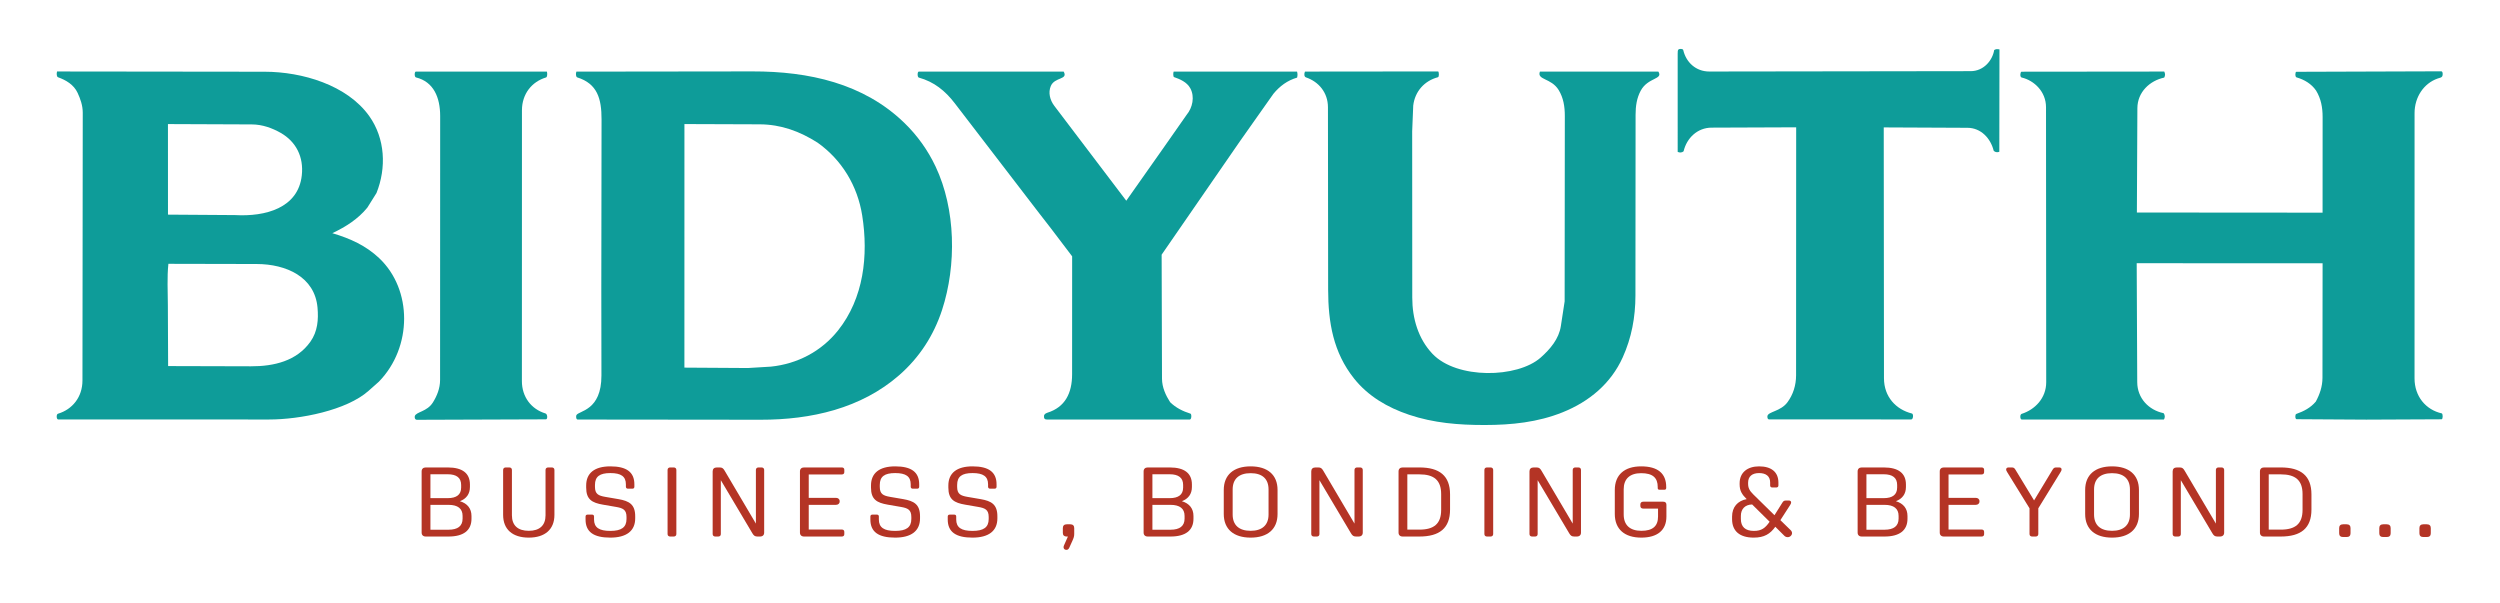
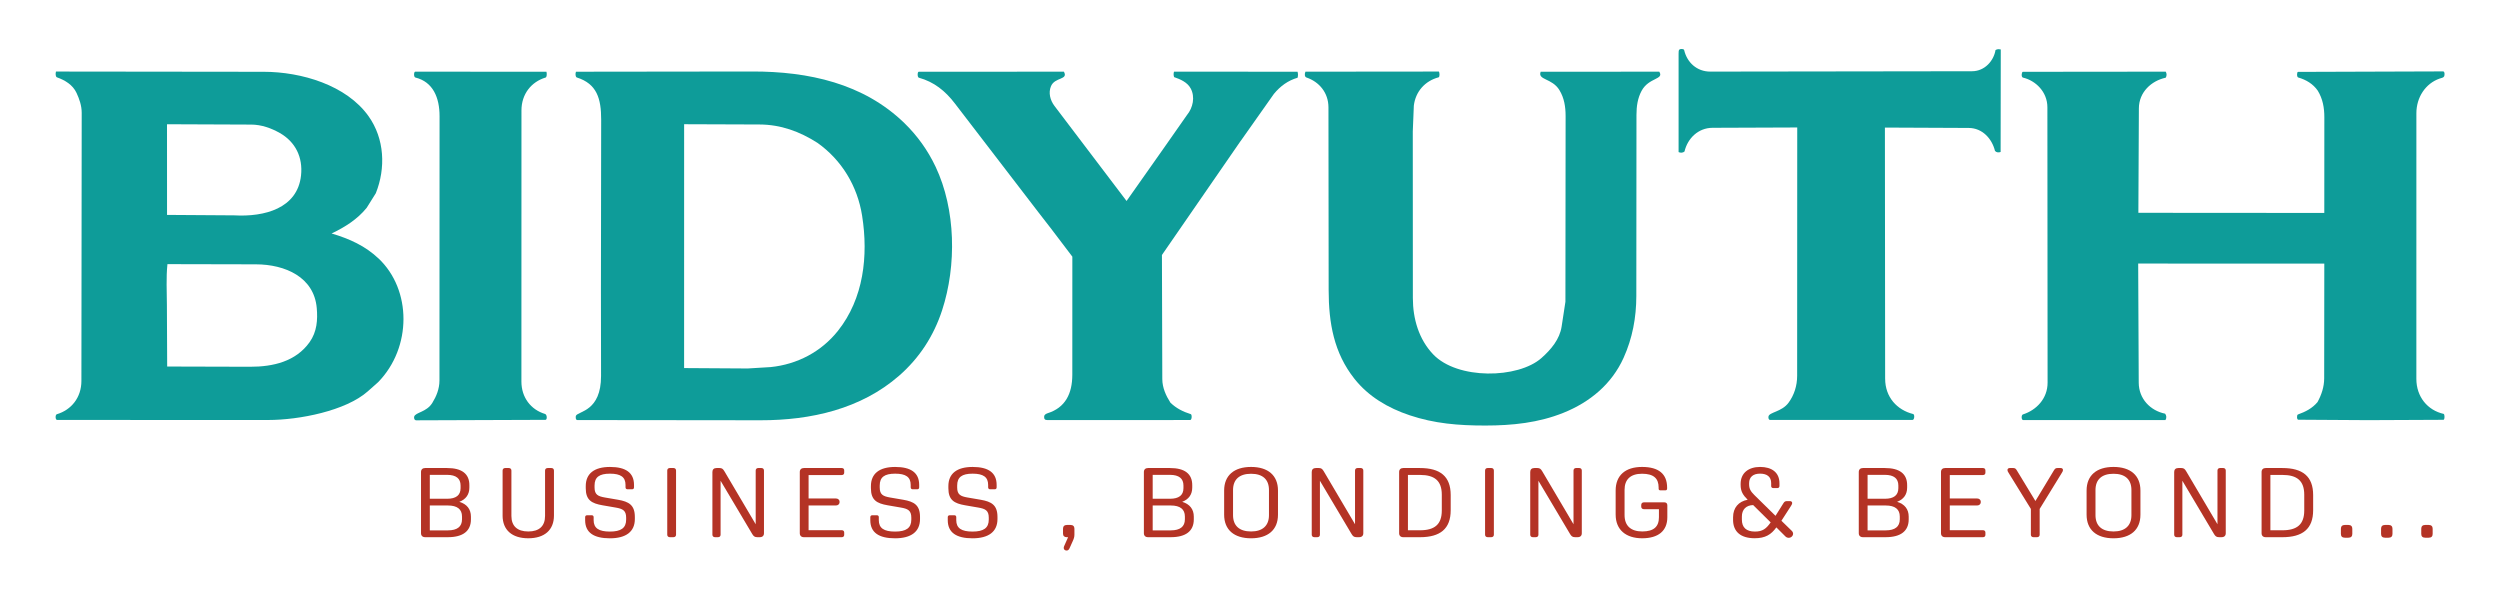
- <svg xmlns="http://www.w3.org/2000/svg" viewBox="0 0 2036.35 490.396">
-   <path fill-rule="nonzero" fill="#0e9c99" d="M 1534.57 308.102 C 1534.586 323.223 1544.324 333.57 1557.355 336.824 C 1558.727 337.168 1558.48 341.648 1556.793 341.648 L 1441.109 341.633 C 1439.539 341.633 1439.535 339.602 1439.637 338.918 C 1440.191 335.223 1450.434 335.207 1456.023 327.57 C 1460.52 321.43 1462.977 313.902 1462.98 305.723 L 1463.055 103.699 L 1394.141 103.969 C 1382.578 104.012 1373.883 112.469 1371.352 123.234 C 1370.145 124.379 1368.066 124.496 1366.539 123.719 L 1366.535 43.691 C 1366.535 42.234 1366.543 40.793 1367.23 40.258 C 1367.98 39.676 1370.773 39.539 1371.074 40.809 C 1373.383 50.699 1381.297 58.277 1392.371 58.262 L 1605.215 57.961 C 1615.77 57.945 1622.992 49.215 1624.348 40.75 C 1625.797 39.844 1626.91 39.945 1628.645 40.234 L 1628.527 123.641 C 1626.938 124.285 1625.02 124.059 1623.941 122.777 C 1621.488 112.828 1613.707 104.148 1602.59 104.098 L 1534.383 103.781 Z M 1534.57 308.102 " />
-   <path fill-rule="nonzero" fill="#0e9c99" d="M 1988.863 341.527 L 1927.449 341.812 L 1870.656 341.457 C 1869.43 341.449 1869.27 337.586 1870.406 337.18 C 1876.582 334.984 1882.051 332.184 1886.32 327.109 C 1889.504 321.262 1891.742 314.832 1891.746 307.711 L 1891.844 214.441 L 1740.426 214.406 L 1740.863 311.293 C 1740.922 324.438 1750.312 334.082 1762.328 336.535 C 1763.527 338.023 1763.656 340.18 1762.547 341.707 L 1646.785 341.711 C 1645.359 341.711 1645.164 337.605 1646.695 337.121 C 1657.566 333.66 1666.73 324.301 1666.723 311.324 L 1666.559 87.285 C 1666.551 74.711 1657.02 65.574 1646.727 63.133 C 1645.152 62.762 1645.484 58.895 1646.527 58.406 L 1762.852 58.281 C 1763.766 59.945 1763.738 61.676 1762.809 63.207 C 1751.098 65.703 1741.047 75.004 1740.984 88.105 L 1740.578 173.105 L 1891.828 173.219 L 1891.867 95.379 C 1891.871 87.531 1890.551 80.367 1886.535 73.777 C 1882.719 68.258 1877.066 64.879 1870.559 63.004 C 1869.379 62.664 1869.406 58.488 1870.48 58.484 L 1988.477 58.086 C 1989.949 58.082 1989.828 61.246 1989.348 62.094 C 1988.656 63.316 1987.488 63.281 1985.551 63.961 C 1974.223 67.934 1966.758 79.121 1966.758 92.129 L 1966.738 308.207 C 1966.734 322.809 1975.812 333.781 1989.004 336.746 C 1989.863 337.332 1989.93 341.156 1988.863 341.527 " />
-   <path fill-rule="nonzero" fill="#0e9c99" d="M 1269.602 73.336 C 1263.539 63.414 1251.645 65.246 1254.316 58.348 L 1350.797 58.312 C 1354.984 64.863 1342.289 62.879 1336.379 73.953 C 1333.199 79.914 1332.254 86.422 1332.246 93.488 L 1332.129 240.68 C 1332.117 258.457 1328.953 275.176 1321.789 291.059 C 1312.121 312.492 1294.426 327.16 1272.789 335.844 C 1252.547 343.973 1231.344 346.168 1209.371 346.188 C 1188.133 346.211 1167.84 344.574 1147.766 337.848 C 1130.168 331.949 1114.297 322.648 1102.867 308.23 C 1086.078 287.051 1081.855 262.859 1081.824 235.852 L 1081.668 87.324 C 1081.656 75.438 1074.148 66.539 1063.734 63.02 C 1062.328 62.543 1062.07 60.273 1062.938 58.305 L 1171.488 58.191 C 1172.211 59.16 1172.277 62.629 1171.254 62.902 C 1160.227 65.816 1152.492 74.488 1151.133 85.973 L 1150.277 106.922 L 1150.344 242.453 C 1150.352 259.488 1155.266 276.016 1166.789 288.184 C 1186.562 309.059 1235.992 308.086 1254.98 291.23 C 1262.77 284.32 1269.781 276.023 1271.375 265.629 L 1274.465 245.453 L 1274.613 94.488 C 1274.621 86.777 1273.473 79.668 1269.602 73.336 " />
-   <path fill-rule="nonzero" fill="#0e9c99" d="M 1010.125 114.84 L 946.199 207.441 L 946.496 308.375 C 946.516 315.531 949.527 322 953.086 327.559 C 957.816 332.215 963.52 335.004 969.676 336.93 C 970.734 337.258 970.641 341.711 969.145 341.711 L 854.375 341.746 C 852.234 341.746 850.684 341.898 850.395 339.914 C 850.129 338.09 850.91 336.875 853.117 336.188 C 867.594 331.688 873.266 320.215 873.27 304.852 L 873.305 208.785 L 856.215 186.27 L 845.684 172.688 L 777.645 84.051 C 769.883 73.938 760.812 66.617 748.41 63.188 C 747.133 62.836 747.164 58.43 748.324 58.348 L 866.406 58.309 C 870.254 65.152 859.074 62.57 855.906 70.105 C 853.68 75.398 855.199 81.504 858.762 86.203 L 917.395 163.496 L 948.34 119.547 L 966.508 93.598 C 971.41 87.676 973.312 78.852 969.543 71.902 C 966.785 66.82 961.09 64.441 956.055 62.711 C 955.504 61.027 955.586 59.629 955.996 58.297 L 1056.5 58.316 C 1057.023 60.145 1056.949 61.492 1056.547 63.215 C 1048.652 65.504 1042.492 70.059 1037.254 76.398 Z M 1010.125 114.84 " />
-   <path fill-rule="nonzero" fill="#0e9c99" d="M 252.793 278.391 C 241.66 294.047 223.184 298.422 204.355 298.371 L 136.941 298.184 L 136.727 248.449 C 136.684 237.008 136.008 226.227 137.152 214.891 L 209.105 215.047 C 233.059 215.098 256.434 225.492 258.633 250.578 C 259.473 260.172 258.828 269.902 252.793 278.391 M 205.184 101.344 C 213.711 101.383 221.711 104.309 228.598 108.211 C 241.203 115.398 247.461 127.848 245.832 142.809 C 242.918 169.523 216.18 176.578 191.5 175.199 L 136.828 174.824 L 136.797 101.062 Z M 308.762 210.18 C 298.043 200.105 285.512 194.348 270.699 189.938 C 281.809 184.66 291.625 178.402 299.195 169.141 L 306.676 157.199 C 314.84 136.738 313.793 112.922 300.793 94.598 C 282.805 69.254 246.133 58.465 215.602 58.426 L 46.457 58.227 C 45.941 60.168 46.188 62.543 47.266 62.926 C 53.836 65.273 60.121 68.984 63.211 75.637 C 65.422 80.375 67.414 85.918 67.402 91.746 L 67.164 309.961 C 67.145 323.438 58.957 333.508 47.195 337.004 C 45.754 337.43 45.867 341.672 47.434 341.672 L 219.191 341.703 C 244.398 341.703 282.277 334.254 300.141 318.402 L 308.605 310.895 C 335.973 282.82 336.047 235.824 308.762 210.18 " />
-   <path fill-rule="nonzero" fill="#0e9c99" d="M 339.656 341.945 C 337.797 341.953 337.625 339.828 337.887 338.93 C 338.926 335.398 347.875 335.426 352.633 327.781 C 355.906 322.523 358.457 316.363 358.461 309.551 L 358.535 94.512 C 358.539 79.508 353.285 66.609 338.836 63.059 C 337.449 62.719 337.512 58.594 338.641 58.316 L 445.48 58.344 C 445.945 59.953 445.809 62.695 444.816 63.07 C 433.164 66.531 425.152 76.52 425.148 89.84 L 425.105 310.43 C 425.102 323.324 432.758 333.297 444.301 336.762 C 446.043 337.285 446.211 341.559 444.676 341.566 Z M 339.656 341.945 " />
-   <path fill-rule="nonzero" fill="#0e9c99" d="M 682.66 269.105 C 669.008 286.273 649.441 296.43 627.926 298.633 L 609.199 299.77 L 557.473 299.441 L 557.496 101.051 L 618.754 101.27 C 636.141 101.332 651.484 106.965 666 116.23 C 685.68 130.234 698.48 151.285 702.301 175.52 C 707.465 208.23 703.492 242.898 682.66 269.105 M 762.066 135.641 C 755.758 122.309 747.18 110.328 736.629 100.098 C 703.348 67.824 658.684 58.113 612.965 58.164 L 469.48 58.344 C 468.805 60.043 469.098 62.688 470.184 63.031 C 486.566 68.188 490.012 80.293 489.988 97.34 L 489.793 234.973 L 489.895 305.84 C 489.938 334.527 471.73 334.41 469.52 338.105 C 469.066 338.852 469.148 341.727 470.527 341.727 L 619.668 341.891 C 660.688 341.945 701.449 332.688 732.414 305.613 C 748.898 291.203 760.551 273.254 767.367 252.402 C 779.234 216.02 778.539 170.457 762.066 135.641 " />
-   <path fill-rule="nonzero" fill="#b43425" d="M 365.34 431.48 C 372.922 431.48 376.797 428.426 376.797 422.477 L 376.797 420.227 C 376.797 414.277 372.922 411.223 365.34 411.223 L 350.598 411.223 L 350.598 431.48 Z M 350.598 386.301 L 350.598 405.758 L 364.668 405.758 C 371.914 405.758 375.617 402.863 375.617 397.156 L 375.617 394.984 C 375.617 389.277 371.996 386.301 364.668 386.301 Z M 343.438 433.812 L 343.438 383.973 C 343.438 381.961 344.699 380.754 346.805 380.754 L 364.668 380.754 C 376.715 380.754 382.781 385.5 382.781 394.664 L 382.781 396.672 C 382.781 402.301 379.914 406.238 374.609 408.25 C 380.758 410.098 384.043 414.277 384.043 420.309 L 384.043 422.559 C 384.043 432.043 377.555 437.027 365.34 437.027 L 346.805 437.027 C 344.699 437.027 343.438 435.824 343.438 433.812 " />
-   <path fill-rule="nonzero" fill="#b43425" d="M 409.816 419.422 L 409.816 382.766 C 409.816 381.559 410.66 380.754 411.922 380.754 L 414.871 380.754 C 416.137 380.754 416.98 381.559 416.98 382.766 L 416.98 419.742 C 416.98 427.945 421.781 432.367 430.711 432.367 C 439.555 432.367 444.359 427.945 444.359 419.742 L 444.359 382.766 C 444.359 381.559 445.203 380.754 446.551 380.754 L 449.5 380.754 C 450.762 380.754 451.605 381.559 451.605 382.766 L 451.605 419.422 C 451.605 431.16 443.938 437.914 430.711 437.914 C 417.398 437.914 409.816 431.16 409.816 419.422 " />
-   <path fill-rule="nonzero" fill="#b43425" d="M 476.957 423.199 L 476.957 420.789 C 476.957 419.742 477.547 419.18 478.559 419.18 L 482.348 419.18 C 483.277 419.18 483.867 419.742 483.867 420.707 L 483.867 423.121 C 483.867 429.715 488.078 432.445 497.094 432.445 C 506.191 432.445 510.32 429.551 510.32 422.719 L 510.32 421.109 C 510.32 415.16 507.371 413.875 501.809 412.91 L 491.113 411.062 C 482.266 409.535 477.465 406.883 477.465 397.156 L 477.465 395.465 C 477.465 385.258 484.371 379.871 497.176 379.871 C 510.32 379.871 516.723 384.535 516.723 394.504 L 516.723 396.43 C 516.723 397.395 516.215 398.039 515.207 398.039 L 511.414 398.039 C 510.402 398.039 509.812 397.395 509.812 396.43 L 509.812 394.504 C 509.812 388.07 505.855 385.336 497.176 385.336 C 488.5 385.336 484.625 388.152 484.625 394.984 L 484.625 396.59 C 484.625 402.461 487.488 403.746 492.965 404.711 L 503.75 406.559 C 512.512 408.086 517.395 410.82 517.395 420.551 L 517.395 422.234 C 517.395 432.527 510.234 437.914 497.094 437.914 C 483.527 437.914 476.957 433.25 476.957 423.199 " />
-   <path fill-rule="nonzero" fill="#b43425" d="M 543.762 435.02 L 543.762 382.766 C 543.762 381.559 544.602 380.754 545.867 380.754 L 548.816 380.754 C 550.078 380.754 550.922 381.559 550.922 382.766 L 550.922 435.02 C 550.922 436.227 550.078 437.027 548.816 437.027 L 545.867 437.027 C 544.602 437.027 543.762 436.227 543.762 435.02 " />
-   <path fill-rule="nonzero" fill="#b43425" d="M 580.488 435.02 L 580.488 383.973 C 580.488 381.961 581.668 380.754 583.945 380.754 L 586.219 380.754 C 588.324 380.754 589.168 381.559 590.262 383.406 L 615.707 426.496 L 615.707 382.766 C 615.707 381.559 616.547 380.754 617.812 380.754 L 620.336 380.754 C 621.602 380.754 622.445 381.559 622.445 382.766 L 622.445 433.812 C 622.445 435.824 621.266 437.027 618.992 437.027 L 616.969 437.027 C 614.863 437.027 613.934 436.227 612.84 434.375 L 587.145 391.125 L 587.145 435.02 C 587.145 436.227 586.387 437.027 585.039 437.027 L 582.594 437.027 C 581.332 437.027 580.488 436.227 580.488 435.02 " />
-   <path fill-rule="nonzero" fill="#b43425" d="M 651.59 433.812 L 651.59 383.973 C 651.59 381.961 652.852 380.754 654.957 380.754 L 685.707 380.754 C 686.973 380.754 687.73 381.477 687.73 382.684 L 687.73 384.535 C 687.73 385.738 686.973 386.465 685.707 386.465 L 658.75 386.465 L 658.75 405.516 L 680.906 405.516 C 682.676 405.516 683.941 406.559 683.941 408.168 L 683.941 408.488 C 683.941 410.176 682.676 411.223 680.906 411.223 L 658.75 411.223 L 658.75 431.32 L 685.707 431.32 C 686.973 431.32 687.73 432.043 687.73 433.25 L 687.73 435.098 C 687.73 436.305 686.973 437.027 685.707 437.027 L 654.957 437.027 C 652.852 437.027 651.59 435.824 651.59 433.812 " />
-   <path fill-rule="nonzero" fill="#b43425" d="M 708.957 423.199 L 708.957 420.789 C 708.957 419.742 709.547 419.18 710.559 419.18 L 714.348 419.18 C 715.273 419.18 715.863 419.742 715.863 420.707 L 715.863 423.121 C 715.863 429.715 720.078 432.445 729.09 432.445 C 738.191 432.445 742.316 429.551 742.316 422.719 L 742.316 421.109 C 742.316 415.16 739.367 413.875 733.809 412.91 L 723.109 411.062 C 714.262 409.535 709.461 406.883 709.461 397.156 L 709.461 395.465 C 709.461 385.258 716.371 379.871 729.176 379.871 C 742.316 379.871 748.719 384.535 748.719 394.504 L 748.719 396.43 C 748.719 397.395 748.215 398.039 747.203 398.039 L 743.414 398.039 C 742.402 398.039 741.812 397.395 741.812 396.43 L 741.812 394.504 C 741.812 388.07 737.852 385.336 729.176 385.336 C 720.5 385.336 716.621 388.152 716.621 394.984 L 716.621 396.59 C 716.621 402.461 719.488 403.746 724.961 404.711 L 735.746 406.559 C 744.508 408.086 749.395 410.82 749.395 420.551 L 749.395 422.234 C 749.395 432.527 742.234 437.914 729.09 437.914 C 715.527 437.914 708.957 433.25 708.957 423.199 " />
-   <path fill-rule="nonzero" fill="#b43425" d="M 771.969 423.199 L 771.969 420.789 C 771.969 419.742 772.559 419.18 773.57 419.18 L 777.359 419.18 C 778.285 419.18 778.875 419.742 778.875 420.707 L 778.875 423.121 C 778.875 429.715 783.09 432.445 792.102 432.445 C 801.203 432.445 805.328 429.551 805.328 422.719 L 805.328 421.109 C 805.328 415.16 802.383 413.875 796.82 412.91 L 786.121 411.062 C 777.273 409.535 772.473 406.883 772.473 397.156 L 772.473 395.465 C 772.473 385.258 779.383 379.871 792.188 379.871 C 805.328 379.871 811.734 384.535 811.734 394.504 L 811.734 396.43 C 811.734 397.395 811.227 398.039 810.215 398.039 L 806.426 398.039 C 805.414 398.039 804.824 397.395 804.824 396.43 L 804.824 394.504 C 804.824 388.07 800.863 385.336 792.188 385.336 C 783.512 385.336 779.637 388.152 779.637 394.984 L 779.637 396.59 C 779.637 402.461 782.5 403.746 787.977 404.711 L 798.758 406.559 C 807.52 408.086 812.406 410.82 812.406 420.551 L 812.406 422.234 C 812.406 432.527 805.246 437.914 792.102 437.914 C 778.539 437.914 771.969 433.25 771.969 423.199 " />
-   <path fill-rule="nonzero" fill="#b43425" d="M 868.676 447.883 C 866.824 447.883 865.727 446.355 866.656 444.262 L 869.855 437.027 L 868.762 437.027 C 866.824 437.027 865.727 435.984 865.727 434.133 L 865.727 430.113 C 865.727 428.184 866.824 427.059 868.93 427.059 L 871.793 427.059 C 873.898 427.059 874.996 428.184 874.996 430.113 L 874.996 434.938 C 874.996 436.949 874.488 438.395 873.48 440.566 L 870.949 446.191 C 870.363 447.398 869.605 447.883 868.676 447.883 " />
-   <path fill-rule="nonzero" fill="#b43425" d="M 953.426 431.48 C 961.008 431.48 964.883 428.426 964.883 422.477 L 964.883 420.227 C 964.883 414.277 961.008 411.223 953.426 411.223 L 938.68 411.223 L 938.68 431.48 Z M 938.68 386.301 L 938.68 405.758 L 952.75 405.758 C 959.996 405.758 963.703 402.863 963.703 397.156 L 963.703 394.984 C 963.703 389.277 960.078 386.301 952.75 386.301 Z M 931.52 433.812 L 931.52 383.973 C 931.52 381.961 932.785 380.754 934.891 380.754 L 952.75 380.754 C 964.797 380.754 970.863 385.5 970.863 394.664 L 970.863 396.672 C 970.863 402.301 968 406.238 962.691 408.25 C 968.844 410.098 972.129 414.277 972.129 420.309 L 972.129 422.559 C 972.129 432.043 965.641 437.027 953.426 437.027 L 934.891 437.027 C 932.785 437.027 931.52 435.824 931.52 433.812 " />
-   <path fill-rule="nonzero" fill="#b43425" d="M 1018.711 432.367 C 1028.062 432.367 1033.285 427.703 1033.285 419.102 L 1033.285 398.684 C 1033.285 390.082 1028.23 385.418 1018.711 385.418 C 1009.191 385.418 1004.051 390.082 1004.051 398.684 L 1004.051 419.102 C 1004.051 427.703 1009.191 432.367 1018.711 432.367 M 1040.613 399.086 L 1040.613 418.699 C 1040.613 431.078 1032.441 437.914 1018.711 437.914 C 1004.977 437.914 996.805 431.078 996.805 418.699 L 996.805 399.086 C 996.805 386.703 1004.977 379.871 1018.711 379.871 C 1032.441 379.871 1040.613 386.703 1040.613 399.086 " />
-   <path fill-rule="nonzero" fill="#b43425" d="M 1068.074 435.02 L 1068.074 383.973 C 1068.074 381.961 1069.254 380.754 1071.527 380.754 L 1073.801 380.754 C 1075.91 380.754 1076.75 381.559 1077.848 383.406 L 1103.289 426.496 L 1103.289 382.766 C 1103.289 381.559 1104.133 380.754 1105.395 380.754 L 1107.922 380.754 C 1109.188 380.754 1110.027 381.559 1110.027 382.766 L 1110.027 433.812 C 1110.027 435.824 1108.848 437.027 1106.574 437.027 L 1104.551 437.027 C 1102.445 437.027 1101.52 436.227 1100.426 434.375 L 1074.73 391.125 L 1074.73 435.02 C 1074.73 436.227 1073.969 437.027 1072.625 437.027 L 1070.18 437.027 C 1068.918 437.027 1068.074 436.227 1068.074 435.02 " />
-   <path fill-rule="nonzero" fill="#b43425" d="M 1156.191 431.402 C 1167.902 431.402 1173.883 426.738 1173.883 415.324 L 1173.883 402.461 C 1173.883 391.047 1167.902 386.383 1156.191 386.383 L 1146.332 386.383 L 1146.332 431.402 Z M 1139.172 433.812 L 1139.172 383.973 C 1139.172 381.961 1140.438 380.754 1142.543 380.754 L 1156.105 380.754 C 1172.535 380.754 1181.129 387.508 1181.129 402.703 L 1181.129 415.082 C 1181.129 430.277 1172.535 437.027 1156.105 437.027 L 1142.543 437.027 C 1140.438 437.027 1139.172 435.824 1139.172 433.812 " />
-   <path fill-rule="nonzero" fill="#b43425" d="M 1209.094 435.02 L 1209.094 382.766 C 1209.094 381.559 1209.938 380.754 1211.199 380.754 L 1214.148 380.754 C 1215.41 380.754 1216.254 381.559 1216.254 382.766 L 1216.254 435.02 C 1216.254 436.227 1215.41 437.027 1214.148 437.027 L 1211.199 437.027 C 1209.938 437.027 1209.094 436.227 1209.094 435.02 " />
-   <path fill-rule="nonzero" fill="#b43425" d="M 1245.82 435.02 L 1245.82 383.973 C 1245.82 381.961 1247 380.754 1249.273 380.754 L 1251.551 380.754 C 1253.656 380.754 1254.5 381.559 1255.594 383.406 L 1281.039 426.496 L 1281.039 382.766 C 1281.039 381.559 1281.879 380.754 1283.145 380.754 L 1285.668 380.754 C 1286.934 380.754 1287.777 381.559 1287.777 382.766 L 1287.777 433.812 C 1287.777 435.824 1286.598 437.027 1284.32 437.027 L 1282.301 437.027 C 1280.195 437.027 1279.266 436.227 1278.172 434.375 L 1252.477 391.125 L 1252.477 435.02 C 1252.477 436.227 1251.719 437.027 1250.371 437.027 L 1247.926 437.027 C 1246.664 437.027 1245.82 436.227 1245.82 435.02 " />
-   <path fill-rule="nonzero" fill="#b43425" d="M 1315.32 418.699 L 1315.32 399.082 C 1315.32 386.703 1323.238 379.871 1336.801 379.871 C 1350.281 379.871 1357.191 385.578 1357.191 396.672 L 1357.191 397.477 C 1357.191 398.359 1356.684 398.922 1355.758 398.922 L 1351.715 398.922 C 1350.789 398.922 1350.281 398.441 1350.281 397.555 L 1350.281 396.672 C 1350.281 389.195 1346.238 385.418 1336.801 385.418 C 1327.535 385.418 1322.566 390.082 1322.566 398.52 L 1322.566 419.02 C 1322.566 427.703 1327.617 432.367 1336.973 432.367 C 1346.238 432.367 1350.535 428.508 1350.535 420.789 L 1350.535 414.277 L 1338.57 414.277 C 1336.973 414.277 1336.129 413.473 1336.129 412.105 L 1336.129 410.902 C 1336.129 409.453 1336.973 408.648 1338.57 408.648 L 1354.746 408.648 C 1356.516 408.648 1357.359 409.535 1357.359 411.145 L 1357.359 420.789 C 1357.359 431.883 1350.027 437.914 1336.887 437.914 C 1323.324 437.914 1315.32 431.082 1315.32 418.699 " />
-   <path fill-rule="nonzero" fill="#b43425" d="M 1428.625 432.445 C 1434.859 432.445 1437.891 430.113 1441.43 424.969 L 1427.191 410.902 C 1421.461 411.062 1418.008 414.52 1418.008 420.227 L 1418.008 422.719 C 1418.008 429.148 1421.633 432.445 1428.625 432.445 M 1410.848 422.879 L 1410.848 420.789 C 1410.848 413.07 1415.312 407.926 1422.727 406.559 C 1418.938 402.781 1416.996 399.809 1416.996 394.5 L 1416.996 393.617 C 1416.996 384.855 1423.402 379.871 1432.836 379.871 C 1442.609 379.871 1448.59 384.293 1448.59 393.137 L 1448.59 395.387 C 1448.59 396.43 1447.914 397.074 1446.906 397.074 L 1443.535 397.074 C 1442.523 397.074 1441.852 396.43 1441.852 395.465 L 1441.852 392.973 C 1441.852 387.91 1438.48 385.336 1432.836 385.336 C 1427.191 385.336 1423.906 388.07 1423.906 393.137 L 1423.906 394.02 C 1423.906 397.395 1425 399.645 1428.117 402.703 L 1445.387 419.664 L 1451.793 409.453 C 1452.551 408.168 1453.309 407.688 1454.738 407.688 L 1457.016 407.688 C 1458.195 407.688 1458.953 408.246 1458.953 409.293 C 1458.953 409.938 1458.699 410.418 1458.027 411.543 L 1450.191 423.684 L 1458.531 431.805 C 1460.133 433.332 1460.047 435.34 1458.445 436.707 C 1457.016 437.914 1454.824 437.832 1453.391 436.387 L 1446.062 429.07 C 1441.852 434.938 1437.047 437.914 1428.453 437.914 C 1417.082 437.914 1410.848 432.605 1410.848 422.879 " />
-   <path fill-rule="nonzero" fill="#b43425" d="M 1535.02 431.48 C 1542.602 431.48 1546.477 428.426 1546.477 422.477 L 1546.477 420.227 C 1546.477 414.277 1542.602 411.223 1535.02 411.223 L 1520.277 411.223 L 1520.277 431.48 Z M 1520.277 386.301 L 1520.277 405.758 L 1534.348 405.758 C 1541.594 405.758 1545.297 402.863 1545.297 397.156 L 1545.297 394.984 C 1545.297 389.277 1541.676 386.301 1534.348 386.301 Z M 1513.117 433.812 L 1513.117 383.973 C 1513.117 381.961 1514.379 380.754 1516.484 380.754 L 1534.348 380.754 C 1546.395 380.754 1552.461 385.5 1552.461 394.664 L 1552.461 396.672 C 1552.461 402.301 1549.594 406.238 1544.289 408.25 C 1550.438 410.098 1553.723 414.277 1553.723 420.309 L 1553.723 422.559 C 1553.723 432.043 1547.234 437.027 1535.02 437.027 L 1516.484 437.027 C 1514.379 437.027 1513.117 435.824 1513.117 433.812 " />
-   <path fill-rule="nonzero" fill="#b43425" d="M 1580.004 433.812 L 1580.004 383.973 C 1580.004 381.961 1581.266 380.754 1583.371 380.754 L 1614.121 380.754 C 1615.387 380.754 1616.145 381.477 1616.145 382.684 L 1616.145 384.535 C 1616.145 385.738 1615.387 386.465 1614.121 386.465 L 1587.164 386.465 L 1587.164 405.516 L 1609.32 405.516 C 1611.09 405.516 1612.355 406.559 1612.355 408.168 L 1612.355 408.488 C 1612.355 410.176 1611.09 411.223 1609.32 411.223 L 1587.164 411.223 L 1587.164 431.32 L 1614.121 431.32 C 1615.387 431.32 1616.145 432.043 1616.145 433.25 L 1616.145 435.098 C 1616.145 436.305 1615.387 437.027 1614.121 437.027 L 1583.371 437.027 C 1581.266 437.027 1580.004 435.824 1580.004 433.812 " />
-   <path fill-rule="nonzero" fill="#b43425" d="M 1653.125 435.02 L 1653.125 414.035 L 1635.012 384.691 C 1634.254 383.488 1634.086 383.086 1634.086 382.363 C 1634.086 381.398 1634.844 380.754 1636.023 380.754 L 1638.633 380.754 C 1640.234 380.754 1640.824 381.238 1641.668 382.605 L 1656.832 407.605 L 1671.91 382.605 C 1672.754 381.238 1673.344 380.754 1674.945 380.754 L 1677.305 380.754 C 1678.566 380.754 1679.242 381.398 1679.242 382.363 C 1679.242 383.086 1679.07 383.488 1678.316 384.691 L 1660.285 414.035 L 1660.285 435.02 C 1660.285 436.227 1659.441 437.027 1658.18 437.027 L 1655.23 437.027 C 1653.969 437.027 1653.125 436.227 1653.125 435.02 " />
-   <path fill-rule="nonzero" fill="#b43425" d="M 1720.348 432.367 C 1729.699 432.367 1734.922 427.703 1734.922 419.102 L 1734.922 398.684 C 1734.922 390.082 1729.867 385.418 1720.348 385.418 C 1710.828 385.418 1705.691 390.082 1705.691 398.684 L 1705.691 419.102 C 1705.691 427.703 1710.828 432.367 1720.348 432.367 M 1742.254 399.086 L 1742.254 418.699 C 1742.254 431.078 1734.082 437.914 1720.348 437.914 C 1706.617 437.914 1698.445 431.078 1698.445 418.699 L 1698.445 399.086 C 1698.445 386.703 1706.617 379.871 1720.348 379.871 C 1734.082 379.871 1742.254 386.703 1742.254 399.086 " />
-   <path fill-rule="nonzero" fill="#b43425" d="M 1769.711 435.02 L 1769.711 383.973 C 1769.711 381.961 1770.891 380.754 1773.168 380.754 L 1775.441 380.754 C 1777.547 380.754 1778.391 381.559 1779.484 383.406 L 1804.93 426.496 L 1804.93 382.766 C 1804.93 381.559 1805.77 380.754 1807.035 380.754 L 1809.559 380.754 C 1810.824 380.754 1811.668 381.559 1811.668 382.766 L 1811.668 433.812 C 1811.668 435.824 1810.488 437.027 1808.215 437.027 L 1806.191 437.027 C 1804.086 437.027 1803.16 436.227 1802.062 434.375 L 1776.367 391.125 L 1776.367 435.02 C 1776.367 436.227 1775.609 437.027 1774.262 437.027 L 1771.816 437.027 C 1770.555 437.027 1769.711 436.227 1769.711 435.02 " />
-   <path fill-rule="nonzero" fill="#b43425" d="M 1857.828 431.402 C 1869.539 431.402 1875.52 426.738 1875.52 415.324 L 1875.52 402.461 C 1875.52 391.047 1869.539 386.383 1857.828 386.383 L 1847.973 386.383 L 1847.973 431.402 Z M 1840.812 433.812 L 1840.812 383.973 C 1840.812 381.961 1842.074 380.754 1844.18 380.754 L 1857.746 380.754 C 1874.172 380.754 1882.766 387.508 1882.766 402.703 L 1882.766 415.082 C 1882.766 430.277 1874.172 437.027 1857.746 437.027 L 1844.18 437.027 C 1842.074 437.027 1840.812 435.824 1840.812 433.812 " />
-   <path fill-rule="nonzero" fill="#b43425" d="M 1905.34 430.113 C 1905.34 428.184 1906.438 427.059 1908.543 427.059 L 1911.406 427.059 C 1913.512 427.059 1914.605 428.184 1914.605 430.113 L 1914.605 434.375 C 1914.605 436.387 1913.512 437.43 1911.406 437.43 L 1908.543 437.43 C 1906.438 437.43 1905.34 436.387 1905.34 434.375 Z M 1905.34 430.113 " />
-   <path fill-rule="nonzero" fill="#b43425" d="M 1938.027 430.113 C 1938.027 428.184 1939.121 427.059 1941.227 427.059 L 1944.09 427.059 C 1946.199 427.059 1947.293 428.184 1947.293 430.113 L 1947.293 434.375 C 1947.293 436.387 1946.199 437.43 1944.09 437.43 L 1941.227 437.43 C 1939.121 437.43 1938.027 436.387 1938.027 434.375 Z M 1938.027 430.113 " />
-   <path fill-rule="nonzero" fill="#b43425" d="M 1970.711 430.113 C 1970.711 428.184 1971.809 427.059 1973.91 427.059 L 1976.777 427.059 C 1978.883 427.059 1979.977 428.184 1979.977 430.113 L 1979.977 434.375 C 1979.977 436.387 1978.883 437.43 1976.777 437.43 L 1973.91 437.43 C 1971.809 437.43 1970.711 436.387 1970.711 434.375 Z M 1970.711 430.113 " />
+ <svg xmlns="http://www.w3.org/2000/svg" id="Layer_1" data-name="Layer 1" viewBox="0 0 2036.35 490.4">
+   <defs>
+     <style>
+       .cls-1 {
+         fill: #0e9c99;
+       }
+ 
+       .cls-2 {
+         fill: #b43325;
+       }
+     </style>
+   </defs>
+   <g>
+     <g>
+       <path class="cls-1" d="M1535.53,308.48c.01,15.14,9.77,25.5,22.81,28.76,1.37.34,1.12,4.83-.56,4.83h-115.83c-1.57-.01-1.58-2.05-1.47-2.74.56-3.7,10.81-3.72,16.41-11.36,4.5-6.15,6.96-13.68,6.96-21.87l.07-202.27-69,.27c-11.58.05-20.28,8.51-22.82,19.29-1.21,1.15-3.29,1.26-4.82.49V43.75c0-1.46,0-2.9.7-3.44.75-.58,3.55-.72,3.85.55,2.31,9.9,10.24,17.49,21.33,17.47l213.1-.3c10.57-.01,17.8-8.76,19.15-17.23,1.45-.91,2.57-.81,4.3-.52l-.12,83.51c-1.59.65-3.51.42-4.59-.86-2.46-9.96-10.25-18.65-21.38-18.71l-68.29-.31.19,204.57Z" />
+       <path class="cls-1" d="M1990.38,341.95l-61.49.28-56.86-.35c-1.23,0-1.39-3.88-.25-4.28,6.18-2.2,11.66-5,15.93-10.08,3.19-5.85,5.43-12.29,5.43-19.42l.1-93.38-151.6-.04.44,97.01c.06,13.16,9.46,22.82,21.49,25.27,1.2,1.49,1.33,3.65.22,5.18h-115.91c-1.43,0-1.62-4.11-.09-4.59,10.88-3.46,20.06-12.84,20.05-25.83l-.16-224.32c0-12.59-9.55-21.74-19.86-24.18-1.57-.37-1.24-4.25-.2-4.73l116.47-.12c.92,1.67.89,3.4-.04,4.93-11.73,2.5-21.79,11.81-21.85,24.93l-.41,85.11,151.44.11.04-77.94c0-7.86-1.32-15.03-5.34-21.63-3.82-5.53-9.48-8.91-16-10.79-1.18-.34-1.15-4.52-.08-4.53l118.14-.4c1.47,0,1.35,3.16.87,4.01-.69,1.22-1.86,1.19-3.8,1.87-11.34,3.98-18.82,15.18-18.82,28.2l-.02,216.34c0,14.62,9.09,25.61,22.29,28.57.86.59.93,4.42-.14,4.79Z" />
+       <g>
+         <path class="cls-1" d="M1270.24,73.43c-6.07-9.93-17.98-8.1-15.3-15l96.6-.04c4.19,6.56-8.52,4.57-14.43,15.66-3.19,5.97-4.13,12.49-4.14,19.56l-.12,147.37c-.01,17.8-3.18,34.54-10.35,50.44-9.68,21.46-27.4,36.14-49.06,44.84-20.27,8.14-41.49,10.34-63.5,10.36s-41.58-1.62-61.68-8.35c-17.62-5.9-33.51-15.22-44.95-29.65-16.81-21.2-21.04-45.43-21.07-72.47l-.16-148.71c-.01-11.9-7.53-20.81-17.96-24.33-1.41-.48-1.66-2.75-.8-4.72l108.68-.11c.72.97.79,4.44-.23,4.71-11.04,2.92-18.79,11.6-20.15,23.1l-.85,20.98.06,135.7c0,17.06,4.93,33.61,16.47,45.79,19.8,20.9,69.28,19.93,88.3,3.05,7.79-6.92,14.82-15.23,16.41-25.63l3.09-20.2.15-151.15c0-7.72-1.14-14.84-5.02-21.18Z" />
+         <path class="cls-1" d="M1010.44,114.98l-64,92.71.3,101.06c.02,7.17,3.04,13.64,6.6,19.21,4.74,4.66,10.45,7.46,16.61,9.38,1.06.33.97,4.79-.53,4.79l-114.91.04c-2.14,0-3.7.15-3.98-1.83-.27-1.83.52-3.05,2.73-3.73,14.49-4.5,20.17-15.99,20.18-31.37l.03-96.19-17.11-22.54-10.54-13.6-68.12-88.74c-7.77-10.12-16.85-17.46-29.27-20.89-1.28-.35-1.25-4.76-.08-4.85l118.23-.04c3.85,6.85-7.34,4.27-10.51,11.81-2.23,5.3-.71,11.41,2.86,16.12l58.7,77.39,30.99-44,18.19-25.98c4.91-5.93,6.81-14.76,3.04-21.72-2.76-5.09-8.46-7.47-13.51-9.2-.55-1.69-.47-3.09-.06-4.42l100.62.02c.52,1.83.45,3.18.05,4.9-7.9,2.29-14.07,6.85-19.32,13.2l-27.16,38.49Z" />
+       </g>
+     </g>
+     <g>
+       <path class="cls-1" d="M308.21,210.44c-10.73-10.09-23.28-15.85-38.11-20.27,11.12-5.29,20.95-11.55,28.53-20.83l7.49-11.96c8.17-20.48,7.13-44.33-5.89-62.68-18.01-25.38-54.73-36.18-85.3-36.22l-169.35-.2c-.52,1.94-.27,4.32.81,4.71,6.58,2.35,12.87,6.07,15.96,12.72,2.21,4.75,4.21,10.29,4.2,16.13l-.24,218.48c-.02,13.49-8.22,23.58-20,27.08-1.44.43-1.33,4.67.24,4.67l171.97.03c25.24,0,63.16-7.46,81.05-23.33l8.48-7.52c27.4-28.11,27.47-75.16.16-100.84ZM204.51,101.47c8.54.04,16.55,2.97,23.44,6.88,12.62,7.2,18.88,19.66,17.25,34.64-2.92,26.75-29.69,33.81-54.4,32.43l-54.74-.37-.03-73.85,68.47.28ZM252.17,278.73c-11.15,15.67-29.64,20.06-48.5,20.01l-67.5-.19-.22-49.8c-.04-11.46-.72-22.25.43-33.6l72.04.16c23.98.05,47.39,10.46,49.59,35.58.84,9.61.2,19.35-5.85,27.85Z" />
+       <g>
+         <path class="cls-1" d="M339.14,342.37c-1.86,0-2.03-2.12-1.77-3.02,1.04-3.54,10-3.51,14.76-11.16,3.28-5.27,5.83-11.43,5.83-18.25l.08-215.31c0-15.02-5.25-27.93-19.72-31.49-1.39-.34-1.33-4.47-.19-4.75l106.97.03c.47,1.61.33,4.36-.66,4.73-11.67,3.47-19.69,13.46-19.69,26.8l-.04,220.86c0,12.91,7.66,22.89,19.22,26.36,1.75.52,1.91,4.8.37,4.81l-105.15.38Z" />
+         <path class="cls-1" d="M762.08,135.81c-6.32-13.35-14.91-25.34-25.47-35.59-33.32-32.31-78.04-42.04-123.81-41.98l-143.66.18c-.68,1.7-.38,4.35.71,4.69,16.4,5.16,19.85,17.28,19.83,34.35l-.2,137.81.1,70.95c.04,28.72-18.19,28.61-20.4,32.3-.46.75-.37,3.63,1.01,3.63l149.32.17c41.07.05,81.88-9.21,112.89-36.32,16.51-14.43,28.17-32.4,34.99-53.28,11.88-36.43,11.19-82.05-5.31-116.91ZM682.57,269.44c-13.67,17.19-33.26,27.36-54.8,29.56l-18.75,1.14-51.79-.33.02-198.63,61.34.22c17.41.06,32.77,5.7,47.3,14.98,19.7,14.02,32.52,35.1,36.34,59.36,5.17,32.75,1.19,67.46-19.66,93.7Z" />
+       </g>
+     </g>
+   </g>
+   <g>
+     <path class="cls-2" d="M342.93,434.35v-49.9c0-2.01,1.27-3.22,3.37-3.22h17.88c12.06,0,18.14,4.75,18.14,13.92v2.01c0,5.63-2.87,9.58-8.18,11.59,6.16,1.85,9.45,6.04,9.45,12.07v2.25c0,9.5-6.5,14.49-18.73,14.49h-18.56c-2.11,0-3.37-1.21-3.37-3.22ZM350.1,386.78v19.48h14.09c7.25,0,10.97-2.9,10.97-8.61v-2.17c0-5.71-3.63-8.69-10.97-8.69h-14.09ZM364.86,432.01c7.59,0,11.47-3.06,11.47-9.01v-2.25c0-5.96-3.88-9.01-11.47-9.01h-14.76v20.28h14.76Z" />
+     <path class="cls-2" d="M409.39,419.94v-36.7c0-1.21.84-2.01,2.11-2.01h2.95c1.27,0,2.11.8,2.11,2.01v37.03c0,8.21,4.81,12.64,13.75,12.64s13.66-4.43,13.66-12.64v-37.03c0-1.21.84-2.01,2.19-2.01h2.95c1.27,0,2.11.8,2.11,2.01v36.7c0,11.75-7.68,18.51-20.92,18.51s-20.92-6.76-20.92-18.51Z" />
+     <path class="cls-2" d="M476.62,423.72v-2.41c0-1.05.59-1.61,1.6-1.61h3.8c.93,0,1.52.56,1.52,1.53v2.42c0,6.6,4.22,9.34,13.24,9.34s13.24-2.9,13.24-9.74v-1.61c0-5.96-2.95-7.24-8.52-8.21l-10.71-1.85c-8.86-1.53-13.67-4.19-13.67-13.92v-1.69c0-10.22,6.92-15.62,19.74-15.62s19.57,4.67,19.57,14.65v1.93c0,.97-.51,1.61-1.52,1.61h-3.8c-1.01,0-1.6-.64-1.6-1.61v-1.93c0-6.44-3.96-9.18-12.65-9.18s-12.57,2.82-12.57,9.66v1.61c0,5.88,2.87,7.16,8.35,8.13l10.8,1.85c8.77,1.53,13.67,4.27,13.67,14.01v1.69c0,10.3-7.17,15.7-20.33,15.7s-20.16-4.67-20.16-14.73Z" />
+     <path class="cls-2" d="M543.5,435.55v-52.32c0-1.21.84-2.01,2.11-2.01h2.95c1.27,0,2.11.8,2.11,2.01v52.32c0,1.21-.84,2.01-2.11,2.01h-2.95c-1.27,0-2.11-.8-2.11-2.01Z" />
+     <path class="cls-2" d="M580.28,435.55v-51.11c0-2.01,1.18-3.22,3.46-3.22h2.28c2.11,0,2.95.8,4.05,2.66l25.47,43.14v-43.79c0-1.21.84-2.01,2.11-2.01h2.53c1.27,0,2.11.8,2.11,2.01v51.11c0,2.01-1.18,3.22-3.46,3.22h-2.02c-2.11,0-3.04-.8-4.13-2.66l-25.73-43.3v43.95c0,1.21-.76,2.01-2.11,2.01h-2.45c-1.26,0-2.11-.8-2.11-2.01Z" />
+     <path class="cls-2" d="M651.46,434.35v-49.9c0-2.01,1.27-3.22,3.37-3.22h30.79c1.26,0,2.02.72,2.02,1.93v1.85c0,1.21-.76,1.93-2.02,1.93h-26.99v19.08h22.18c1.77,0,3.04,1.05,3.04,2.66v.32c0,1.69-1.27,2.74-3.04,2.74h-22.18v20.12h26.99c1.26,0,2.02.72,2.02,1.93v1.85c0,1.21-.76,1.93-2.02,1.93h-30.79c-2.11,0-3.37-1.21-3.37-3.22Z" />
+     <path class="cls-2" d="M708.9,423.72v-2.41c0-1.05.59-1.61,1.6-1.61h3.8c.93,0,1.52.56,1.52,1.53v2.42c0,6.6,4.22,9.34,13.24,9.34s13.24-2.9,13.24-9.74v-1.61c0-5.96-2.95-7.24-8.52-8.21l-10.71-1.85c-8.86-1.53-13.67-4.19-13.67-13.92v-1.69c0-10.22,6.92-15.62,19.74-15.62s19.57,4.67,19.57,14.65v1.93c0,.97-.51,1.61-1.52,1.61h-3.8c-1.01,0-1.6-.64-1.6-1.61v-1.93c0-6.44-3.96-9.18-12.65-9.18s-12.57,2.82-12.57,9.66v1.61c0,5.88,2.87,7.16,8.35,8.13l10.8,1.85c8.77,1.53,13.67,4.27,13.67,14.01v1.69c0,10.3-7.17,15.7-20.33,15.7s-20.16-4.67-20.16-14.73Z" />
+     <path class="cls-2" d="M771.99,423.72v-2.41c0-1.05.59-1.61,1.6-1.61h3.8c.93,0,1.52.56,1.52,1.53v2.42c0,6.6,4.22,9.34,13.24,9.34s13.24-2.9,13.24-9.74v-1.61c0-5.96-2.95-7.24-8.52-8.21l-10.71-1.85c-8.86-1.53-13.67-4.19-13.67-13.92v-1.69c0-10.22,6.92-15.62,19.74-15.62s19.57,4.67,19.57,14.65v1.93c0,.97-.51,1.61-1.52,1.61h-3.8c-1.01,0-1.6-.64-1.6-1.61v-1.93c0-6.44-3.96-9.18-12.65-9.18s-12.57,2.82-12.57,9.66v1.61c0,5.88,2.87,7.16,8.35,8.13l10.8,1.85c8.77,1.53,13.67,4.27,13.67,14.01v1.69c0,10.3-7.17,15.7-20.33,15.7s-20.16-4.67-20.16-14.73Z" />
+     <path class="cls-2" d="M868.82,448.43c-1.86,0-2.95-1.53-2.02-3.62l3.21-7.24h-1.1c-1.94,0-3.04-1.05-3.04-2.9v-4.02c0-1.93,1.1-3.06,3.21-3.06h2.87c2.11,0,3.21,1.13,3.21,3.06v4.83c0,2.01-.51,3.46-1.52,5.63l-2.53,5.63c-.59,1.21-1.35,1.69-2.28,1.69Z" />
+     <path class="cls-2" d="M931.74,434.35v-49.9c0-2.01,1.26-3.22,3.37-3.22h17.88c12.06,0,18.14,4.75,18.14,13.92v2.01c0,5.63-2.87,9.58-8.18,11.59,6.16,1.85,9.45,6.04,9.45,12.07v2.25c0,9.5-6.5,14.49-18.73,14.49h-18.56c-2.11,0-3.37-1.21-3.37-3.22ZM938.91,386.78v19.48h14.09c7.25,0,10.97-2.9,10.97-8.61v-2.17c0-5.71-3.63-8.69-10.97-8.69h-14.09ZM953.67,432.01c7.59,0,11.47-3.06,11.47-9.01v-2.25c0-5.96-3.88-9.01-11.47-9.01h-14.76v20.28h14.76Z" />
+     <path class="cls-2" d="M1040.97,399.58v19.64c0,12.4-8.18,19.24-21.93,19.24s-21.93-6.84-21.93-19.24v-19.64c0-12.4,8.18-19.24,21.93-19.24s21.93,6.84,21.93,19.24ZM1019.04,432.9c9.36,0,14.59-4.67,14.59-13.28v-20.44c0-8.61-5.06-13.28-14.59-13.28s-14.68,4.67-14.68,13.28v20.44c0,8.61,5.15,13.28,14.68,13.28Z" />
+     <path class="cls-2" d="M1068.46,435.55v-51.11c0-2.01,1.18-3.22,3.46-3.22h2.28c2.11,0,2.95.8,4.05,2.66l25.47,43.14v-43.79c0-1.21.84-2.01,2.11-2.01h2.53c1.27,0,2.11.8,2.11,2.01v51.11c0,2.01-1.18,3.22-3.46,3.22h-2.02c-2.11,0-3.04-.8-4.13-2.66l-25.73-43.3v43.95c0,1.21-.76,2.01-2.11,2.01h-2.45c-1.26,0-2.11-.8-2.11-2.01Z" />
+     <path class="cls-2" d="M1139.65,434.35v-49.9c0-2.01,1.26-3.22,3.37-3.22h13.58c16.45,0,25.05,6.76,25.05,21.97v12.4c0,15.21-8.6,21.97-25.05,21.97h-13.58c-2.11,0-3.37-1.21-3.37-3.22ZM1156.69,431.93c11.72,0,17.71-4.67,17.71-16.1v-12.88c0-11.43-5.99-16.1-17.71-16.1h-9.87v45.07h9.87Z" />
+     <path class="cls-2" d="M1209.65,435.55v-52.32c0-1.21.84-2.01,2.11-2.01h2.95c1.27,0,2.11.8,2.11,2.01v52.32c0,1.21-.84,2.01-2.11,2.01h-2.95c-1.26,0-2.11-.8-2.11-2.01Z" />
+     <path class="cls-2" d="M1246.43,435.55v-51.11c0-2.01,1.18-3.22,3.46-3.22h2.28c2.11,0,2.95.8,4.05,2.66l25.47,43.14v-43.79c0-1.21.84-2.01,2.11-2.01h2.53c1.27,0,2.11.8,2.11,2.01v51.11c0,2.01-1.18,3.22-3.46,3.22h-2.02c-2.11,0-3.04-.8-4.13-2.66l-25.73-43.3v43.95c0,1.21-.76,2.01-2.11,2.01h-2.45c-1.26,0-2.11-.8-2.11-2.01Z" />
+     <path class="cls-2" d="M1316.01,419.22v-19.64c0-12.4,7.93-19.24,21.51-19.24s20.41,5.71,20.41,16.82v.8c0,.89-.51,1.45-1.43,1.45h-4.05c-.93,0-1.43-.48-1.43-1.37v-.89c0-7.49-4.05-11.27-13.5-11.27s-14.25,4.67-14.25,13.12v20.53c0,8.69,5.06,13.36,14.42,13.36s13.58-3.86,13.58-11.59v-6.52h-11.98c-1.6,0-2.45-.81-2.45-2.17v-1.21c0-1.45.84-2.25,2.45-2.25h16.2c1.77,0,2.62.89,2.62,2.5v9.66c0,11.11-7.34,17.14-20.5,17.14s-21.59-6.84-21.59-19.24Z" />
+     <path class="cls-2" d="M1411.66,423.4v-2.09c0-7.73,4.47-12.88,11.89-14.25-3.8-3.78-5.74-6.76-5.74-12.07v-.89c0-8.77,6.41-13.76,15.86-13.76s15.77,4.43,15.77,13.28v2.25c0,1.05-.67,1.69-1.69,1.69h-3.37c-1.01,0-1.69-.64-1.69-1.61v-2.5c0-5.07-3.37-7.65-9.03-7.65s-8.94,2.74-8.94,7.81v.88c0,3.38,1.1,5.63,4.22,8.69l17.29,16.98,6.41-10.22c.76-1.29,1.52-1.77,2.95-1.77h2.28c1.18,0,1.94.56,1.94,1.61,0,.64-.25,1.13-.93,2.25l-7.84,12.15,8.35,8.13c1.6,1.53,1.52,3.54-.08,4.91-1.43,1.21-3.63,1.13-5.06-.32l-7.34-7.33c-4.22,5.88-9.03,8.85-17.63,8.85-11.39,0-17.63-5.31-17.63-15.05ZM1429.45,432.98c6.24,0,9.28-2.33,12.82-7.49l-14.25-14.09c-5.74.16-9.19,3.62-9.19,9.34v2.5c0,6.44,3.63,9.74,10.63,9.74Z" />
+     <path class="cls-2" d="M1514.05,434.35v-49.9c0-2.01,1.26-3.22,3.37-3.22h17.88c12.06,0,18.14,4.75,18.14,13.92v2.01c0,5.63-2.87,9.58-8.18,11.59,6.16,1.85,9.45,6.04,9.45,12.07v2.25c0,9.5-6.5,14.49-18.73,14.49h-18.56c-2.11,0-3.37-1.21-3.37-3.22ZM1521.22,386.78v19.48h14.09c7.25,0,10.97-2.9,10.97-8.61v-2.17c0-5.71-3.63-8.69-10.97-8.69h-14.09ZM1535.98,432.01c7.59,0,11.47-3.06,11.47-9.01v-2.25c0-5.96-3.88-9.01-11.47-9.01h-14.76v20.28h14.76Z" />
+     <path class="cls-2" d="M1581.02,434.35v-49.9c0-2.01,1.26-3.22,3.37-3.22h30.79c1.26,0,2.02.72,2.02,1.93v1.85c0,1.21-.76,1.93-2.02,1.93h-26.99v19.08h22.18c1.77,0,3.04,1.05,3.04,2.66v.32c0,1.69-1.27,2.74-3.04,2.74h-22.18v20.12h26.99c1.26,0,2.02.72,2.02,1.93v1.85c0,1.21-.76,1.93-2.02,1.93h-30.79c-2.11,0-3.37-1.21-3.37-3.22Z" />
+     <path class="cls-2" d="M1654.23,435.55v-21.01l-18.14-29.38c-.76-1.21-.93-1.61-.93-2.33,0-.97.76-1.61,1.94-1.61h2.61c1.6,0,2.19.48,3.04,1.85l15.18,25.03,15.1-25.03c.84-1.37,1.43-1.85,3.04-1.85h2.36c1.27,0,1.94.64,1.94,1.61,0,.72-.17,1.13-.93,2.33l-18.05,29.38v21.01c0,1.21-.84,2.01-2.11,2.01h-2.95c-1.26,0-2.11-.8-2.11-2.01Z" />
+     <path class="cls-2" d="M1743.47,399.58v19.64c0,12.4-8.18,19.24-21.93,19.24s-21.93-6.84-21.93-19.24v-19.64c0-12.4,8.18-19.24,21.93-19.24s21.93,6.84,21.93,19.24ZM1721.54,432.9c9.36,0,14.59-4.67,14.59-13.28v-20.44c0-8.61-5.06-13.28-14.59-13.28s-14.68,4.67-14.68,13.28v20.44c0,8.61,5.15,13.28,14.68,13.28Z" />
+     <path class="cls-2" d="M1770.96,435.55v-51.11c0-2.01,1.18-3.22,3.46-3.22h2.28c2.11,0,2.95.8,4.05,2.66l25.47,43.14v-43.79c0-1.21.84-2.01,2.11-2.01h2.53c1.27,0,2.11.8,2.11,2.01v51.11c0,2.01-1.18,3.22-3.46,3.22h-2.02c-2.11,0-3.04-.8-4.13-2.66l-25.73-43.3v43.95c0,1.21-.76,2.01-2.11,2.01h-2.45c-1.26,0-2.11-.8-2.11-2.01Z" />
+     <path class="cls-2" d="M1842.15,434.35v-49.9c0-2.01,1.27-3.22,3.37-3.22h13.58c16.45,0,25.05,6.76,25.05,21.97v12.4c0,15.21-8.6,21.97-25.05,21.97h-13.58c-2.11,0-3.37-1.21-3.37-3.22ZM1859.19,431.93c11.72,0,17.71-4.67,17.71-16.1v-12.88c0-11.43-5.99-16.1-17.71-16.1h-9.87v45.07h9.87Z" />
+     <path class="cls-2" d="M1906.76,430.65c0-1.93,1.1-3.06,3.21-3.06h2.87c2.11,0,3.21,1.13,3.21,3.06v4.27c0,2.01-1.1,3.06-3.21,3.06h-2.87c-2.11,0-3.21-1.05-3.21-3.06v-4.27Z" />
+     <path class="cls-2" d="M1939.48,430.65c0-1.93,1.1-3.06,3.21-3.06h2.87c2.11,0,3.21,1.13,3.21,3.06v4.27c0,2.01-1.1,3.06-3.21,3.06h-2.87c-2.11,0-3.21-1.05-3.21-3.06v-4.27Z" />
+     <path class="cls-2" d="M1972.21,430.65c0-1.93,1.1-3.06,3.21-3.06h2.87c2.11,0,3.21,1.13,3.21,3.06v4.27c0,2.01-1.1,3.06-3.21,3.06h-2.87c-2.11,0-3.21-1.05-3.21-3.06v-4.27Z" />
+   </g>
</svg>
